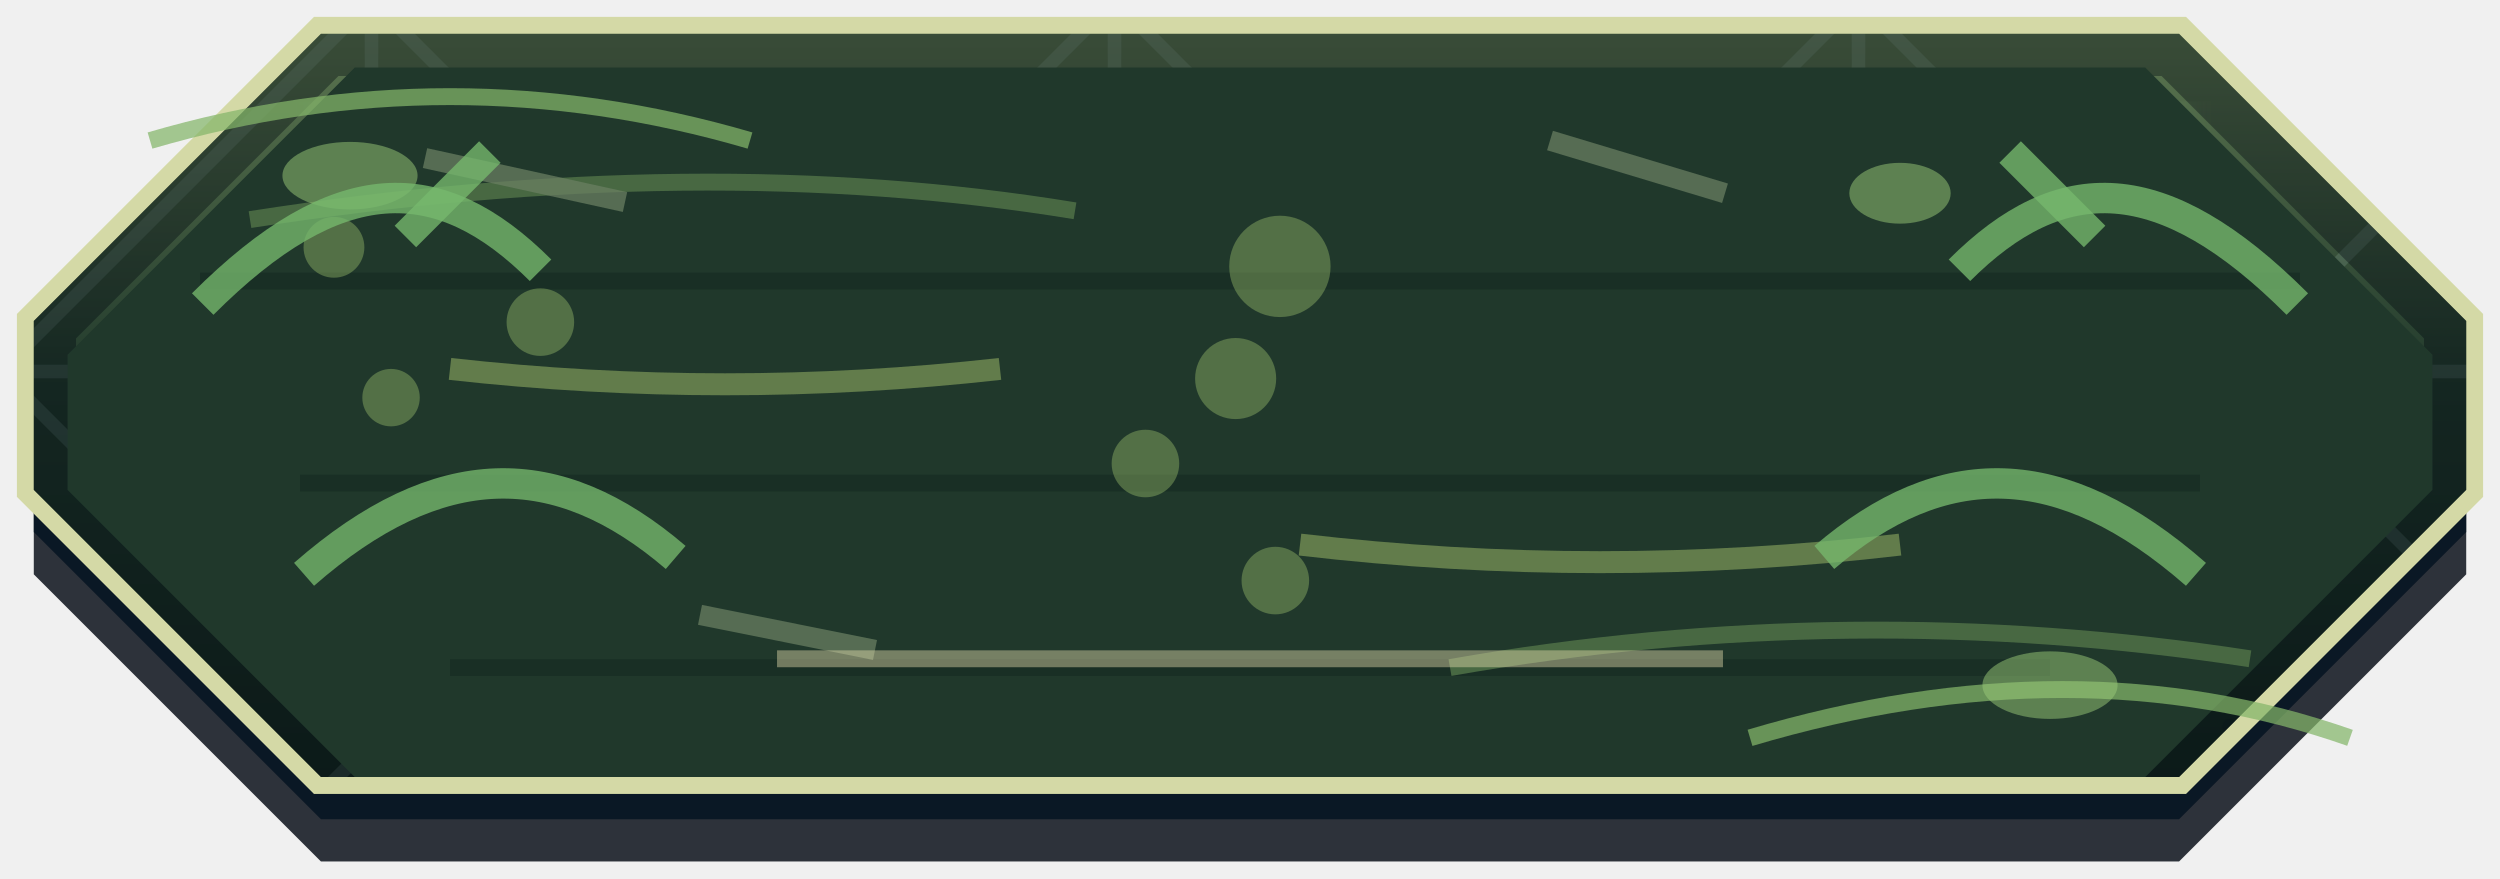
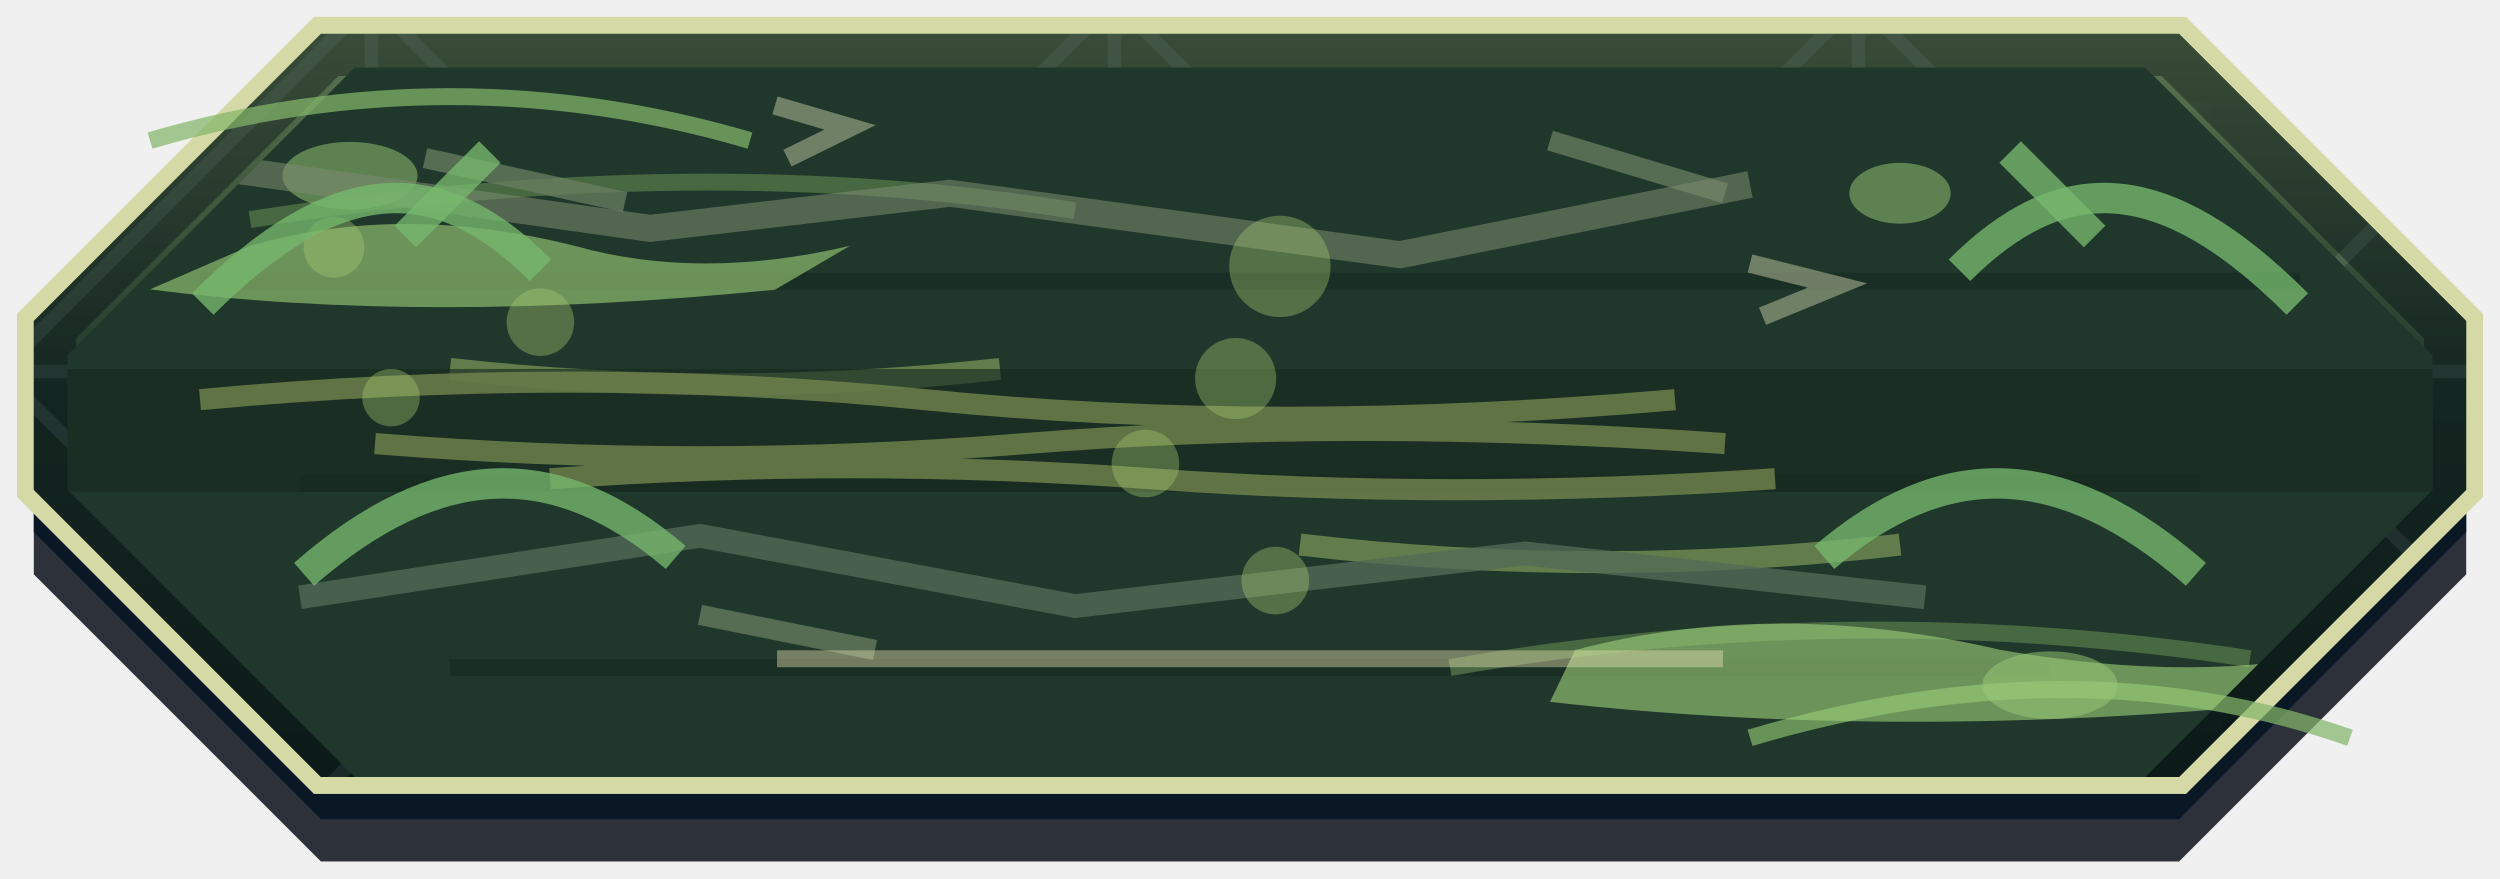
<svg xmlns="http://www.w3.org/2000/svg" width="296" height="104" viewBox="0 0 148 52" role="img" aria-label="M7 tab normal" data-style="m11-enchanted-forest@0.1.0" data-geometry-shape="chamfered-angular" data-corner-radius="2" data-end-cap-depth="17">
  <defs>
    <linearGradient id="m11-tab-148x52-normal-plate" x1="0" y1="0" x2="0" y2="1">
      <stop offset="0" stop-color="#5C7650" />
      <stop offset=".48" stop-color="#20382B" />
      <stop offset="1" stop-color="#13251E" />
    </linearGradient>
    <linearGradient id="m11-tab-148x52-normal-primary" x1="0" y1="0" x2="0" y2="1">
      <stop offset="0" stop-color="#F1E8C8" />
      <stop offset=".45" stop-color="#66D9B2" />
      <stop offset="1" stop-color="#2A856F" />
    </linearGradient>
    <linearGradient id="m11-tab-148x52-normal-energy" x1="0" y1="0" x2="1" y2="0">
      <stop offset="0" stop-color="#B8E0A5" stop-opacity="0" />
      <stop offset=".5" stop-color="#B8E0A5" stop-opacity=".86" />
      <stop offset="1" stop-color="#B8E0A5" stop-opacity="0" />
    </linearGradient>
    <pattern id="m11-tab-148x52-normal-grain" width="28" height="28" patternUnits="userSpaceOnUse">
      <circle cx="5" cy="7" r=".6" fill="#FFFFFF" fill-opacity=".12" />
      <circle cx="20" cy="15" r=".45" fill="#061321" fill-opacity=".2" />
    </pattern>
    <pattern id="m11-tab-148x52-normal-plate-pattern" width="44" height="44" patternUnits="userSpaceOnUse">
      <path d="M0 22H44M22 0V44M0 22L22 0 44 22 22 44Z" fill="none" stroke="#D8FBFF" stroke-opacity=".12" stroke-width=".8" />
    </pattern>
    <mask id="m11-tab-148x52-normal-mask">
      <path d="M19 2H129L146 19V29L129 46H19L2 29V19Z" fill="white" />
    </mask>
  </defs>
  <g opacity="1">
    <g id="m11-tab-148x52-normal-outer-shadow" data-layer="outer-shadow" transform="translate(0 5)">
      <path d="M19 2H129L146 19V29L129 46H19L2 29V19Z" fill="#020812" opacity=".82" />
    </g>
    <g id="m11-tab-148x52-normal-connected-depth" data-layer="connected-depth" transform="translate(0 2.5)">
      <path d="M19 2H129L146 19V29L129 46H19L2 29V19Z" fill="#071522" opacity=".9" />
    </g>
    <g id="m11-tab-148x52-normal-outer-frame" data-layer="outer-frame">
      <path d="M19 2H129L146 19V29L129 46H19L2 29V19Z" fill="#071421" stroke="#D4D9A6" stroke-width="2" stroke-linejoin="miter" />
    </g>
    <g id="m11-tab-148x52-normal-inner-plate-fill" data-layer="inner-plate-fill">
      <path d="M19 2H129L146 19V29L129 46H19L2 29V19Z" fill="url(#m11-tab-148x52-normal-plate)" />
    </g>
    <g id="m11-tab-148x52-normal-surface-grain" data-layer="surface-grain" data-material-source="m8-ice-grain" mask="url(#m11-tab-148x52-normal-mask)">
      <rect width="148" height="52" fill="url(#m11-tab-148x52-normal-grain)" />
    </g>
    <g id="m11-tab-148x52-normal-surface-pattern" data-layer="surface-pattern" data-material-source="m8-crystal-facet-pattern" mask="url(#m11-tab-148x52-normal-mask)">
      <rect width="148" height="52" fill="url(#m11-tab-148x52-normal-plate-pattern)" />
    </g>
    <g id="m11-tab-148x52-normal-side-bevel-shade" data-layer="side-bevel-shade" mask="url(#m11-tab-148x52-normal-mask)">
      <path d="M19 2H129L146 19V29L129 46H19L2 29V19Z" fill="none" stroke="#020812" stroke-opacity=".38" stroke-width="5" />
    </g>
    <g id="m11-tab-148x52-normal-top-bevel-highlight" data-layer="top-bevel-highlight" mask="url(#m11-tab-148x52-normal-mask)">
      <path d="M27 8H121" stroke="#FFFFFF" stroke-opacity=".55" stroke-width="3" stroke-linecap="square" />
    </g>
    <g id="m11-tab-148x52-normal-cold-edge-accent" data-layer="cold-edge-accent" data-material-source="m8-cold-edge-accent" mask="url(#m11-tab-148x52-normal-mask)">
      <rect x="17" y="6" width="114" height="8" fill="url(#m11-tab-148x52-normal-energy)" />
    </g>
    <g id="m11-tab-148x52-normal-ornament-decal" data-layer="ornament-decal" data-material-source="m7-ornament-marks" mask="url(#m11-tab-148x52-normal-mask)">
      <path d="M25 39h16M107 39h16" stroke="#E6FCFF" stroke-opacity=".5" stroke-width="2" />
    </g>
    <g id="m11-tab-material-stack" data-layer="forest-material-stack" data-material-families="weathered-stone,dark-wood,moss-lichen">
      <path d="M21 4H127L144 21V29L127 46H21L4 29V21Z" fill="#20382B" />
      <path d="M11.84 16.64H136.16M17.76 28.6H130.24M26.64 39.52H121.36" stroke="#182E24" stroke-width="1" stroke-opacity=".82" />
      <path d="M14.8 13Q41.44 8.84 63.64 12.48M85.84 39.52Q109.52 35.36 133.2 39" fill="none" stroke="#4D6E45" stroke-width="1" stroke-opacity=".9" />
      <path d="M8.88 8.32Q26.64 3.12 44.4 8.32M103.6 43.68Q122.84 37.96 139.12 43.68" fill="none" stroke="#84B66A" stroke-width="1" stroke-opacity=".72" />
    </g>
    <g id="m11-tab-material-detail" data-layer="forest-material-detail" data-material-channels="stone-chips,wood-grain,moss-mask">
      <path d="M25.16 9.36l11.84 2.6M91.76 8.32l10.36 3.12M41.44 36.4l10.36 2.08" stroke="#6B8063" stroke-width="1.2" stroke-opacity=".72" />
      <path d="M26.64 21.84q16.28 1.82 32.56 0M76.96 32.24q17.76 2.08 35.52 0" fill="none" stroke="#789356" stroke-width="1.3" stroke-opacity=".75" />
      <g fill="#9BCB78" fill-opacity=".5">
        <ellipse cx="20.72" cy="10.4" rx="4" ry="2" />
        <ellipse cx="121.36" cy="40.56" rx="4" ry="2" />
        <ellipse cx="112.48" cy="11.44" rx="3" ry="1.8" />
      </g>
    </g>
+     <g id="m11-tab-material-face-depth" data-layer="forest-material-face-depth" data-material-source="shared-face-geometry">
+       <clipPath id="m11-tab-face-clip">
+         <path d="M21 4H127L144 21V29L127 46H21L4 29V21Z" />
+       </clipPath>
+       <g clip-path="url(#m11-tab-face-clip)">
+         <g data-layer="forest-weathered-stone">
+           <path d="M8.88 9.36l29.6 4.16 17.76 -2.08 26.64 3.64 20.72 -4.16" fill="none" stroke="#7C8D70" stroke-width="1.6" stroke-opacity=".55" />
+           <path d="M17.76 35.36l23.68 -3.64 22.2 4.16 26.64 -3.12 23.68 2.6" fill="none" stroke="#526B56" stroke-width="1.4" stroke-opacity=".8" />
+           <path d="M45.88 6.24l4.44 1.3 -3.7 1.82M103.6 15.6l5.18 1.3 -4.44 1.82" fill="none" stroke="#9BA687" stroke-width="1.1" stroke-opacity=".65" />
+         </g>
+         <g data-layer="forest-dark-wood-grain">
+           <path d="M0 21.84H148V29.12H0Z" fill="#17291F" fill-opacity=".62" />
+           <path d="M11.84 23.66q22.2 -2.08 42.92 0t44.4 0M22.2 26.26q19.24 1.56 38.48 0t41.44 0M32.56 28.34q17.76 -1.3 35.52 0t37 0" fill="none" stroke="#72854C" stroke-width="1.25" stroke-opacity=".8" />
+         </g>
+         <g data-layer="forest-moss-growth-mask" fill="#9BCB78" fill-opacity=".62">
+           <path d="M14.8 14.56q8.88 -2.6 19.24 0q7.4 2.08 16.28 -.01l-4.44 2.6q-20.72 2.08 -37 -.02Z" />
+           <path d="M93.24 38.48q11.84 -3.12 25.16 -.01q11.84 2.08 20.72 -.03l-2.96 3.12q-23.68 2.34 -44.4 -.01Z" />
+         </g>
+       </g>
+     </g>
    <g id="m11-tab-moss-variation" data-layer="forest-variation" data-variation-seed="51731" data-variation-baseline="false" fill="#A6CC72" fill-opacity=".38">
      <circle cx="75.77" cy="15.77" r="3.0" />
      <circle cx="73.15" cy="22.41" r="2.4" />
      <circle cx="19.77" cy="14.64" r="1.8" />
      <circle cx="31.99" cy="19.07" r="2.0" />
      <circle cx="67.81" cy="27.44" r="2.0" />
      <circle cx="75.50" cy="34.37" r="2.0" />
      <circle cx="23.15" cy="23.54" r="1.7" />
    </g>
    <g id="m11-tab-leaf-vine-ornament" data-layer="forest-ornament" data-ornament="leaf-vine" data-ornament-count="4" fill="none" stroke="#76B86D" stroke-opacity=".78" stroke-width="1.8">
      <path d="M12 18c8-8 14-8 20-2M136 18c-8-8-14-8-20-2M18 34c8-7 15-7 22-1M130 34c-8-7-15-7-22-1" />
      <path d="M24 14l5-5M124 14l-5-5" />
    </g>
    <g id="m11-tab-parchment-typography" data-layer="forest-typography" data-typography-preset="m11-parchment-sage-action" data-semantic-text="required">
      <path d="M46 39h56" stroke="#EDE3B4" stroke-opacity=".42" />
    </g>
    <g id="m11-enchanted-forest-tab-content" data-layer="content" data-slot="editable-tab-content" data-safe-x="31" data-safe-y="8" data-safe-width="86" data-safe-height="34" />
  </g>
</svg>
